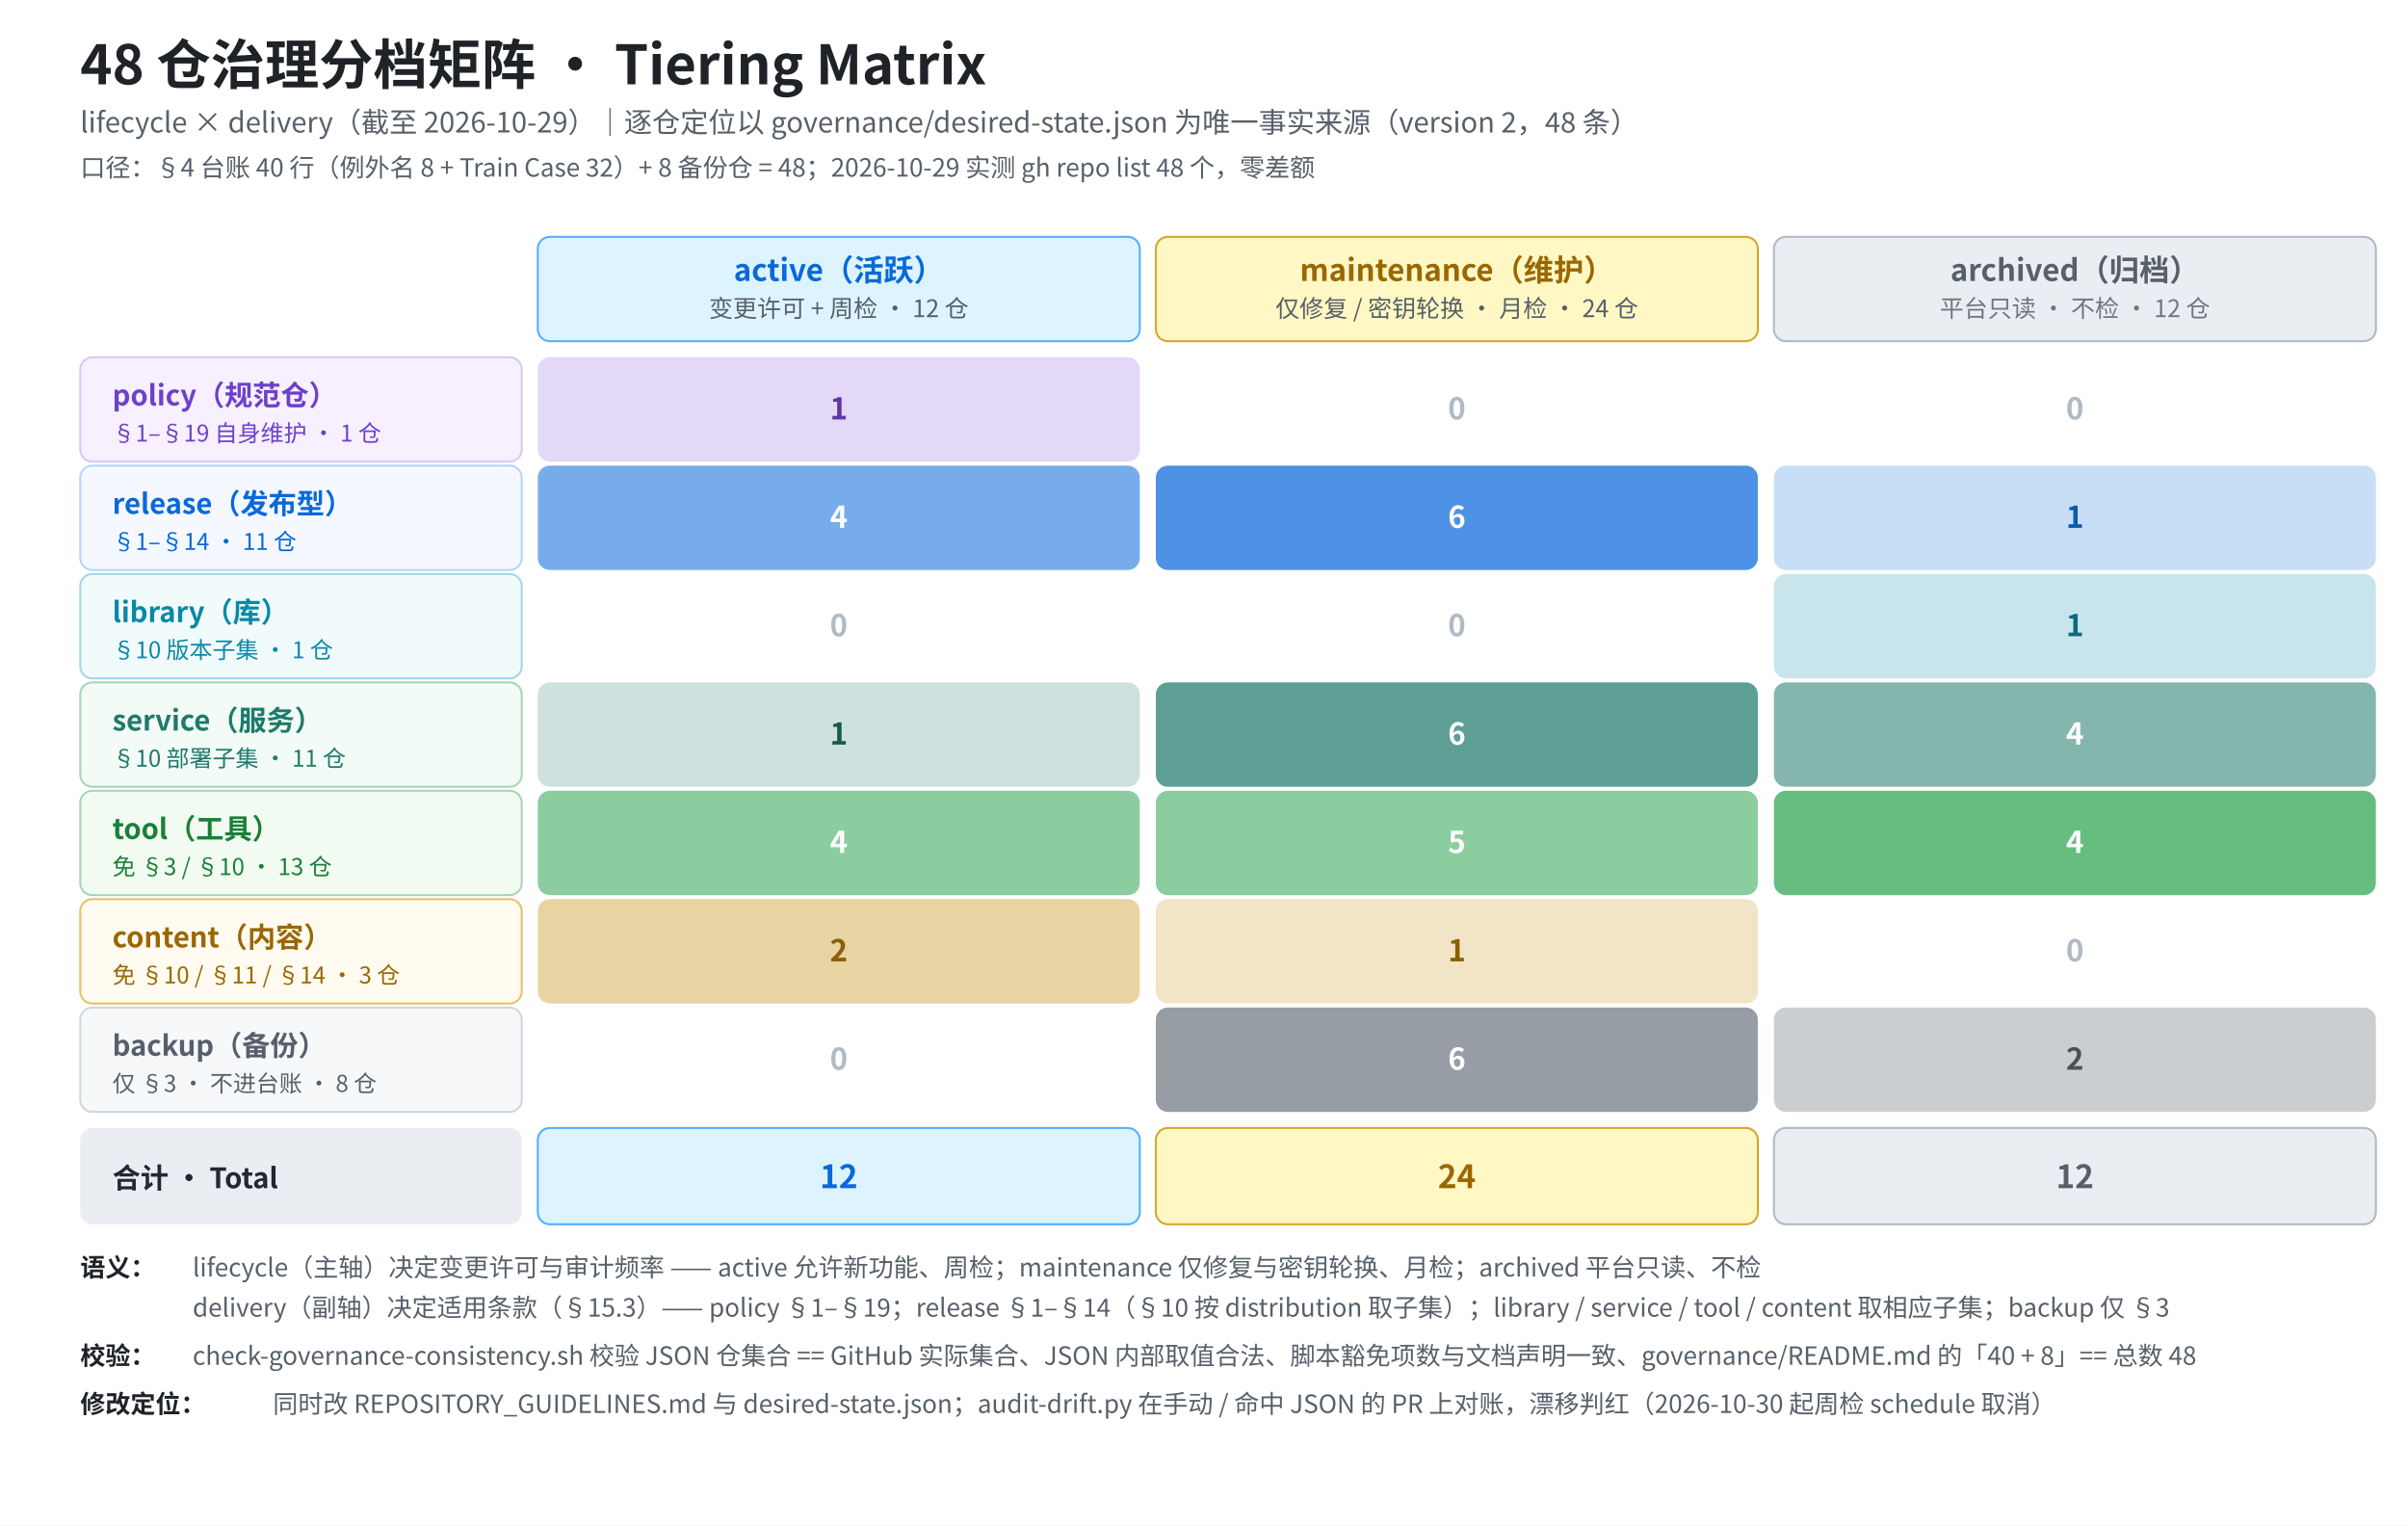
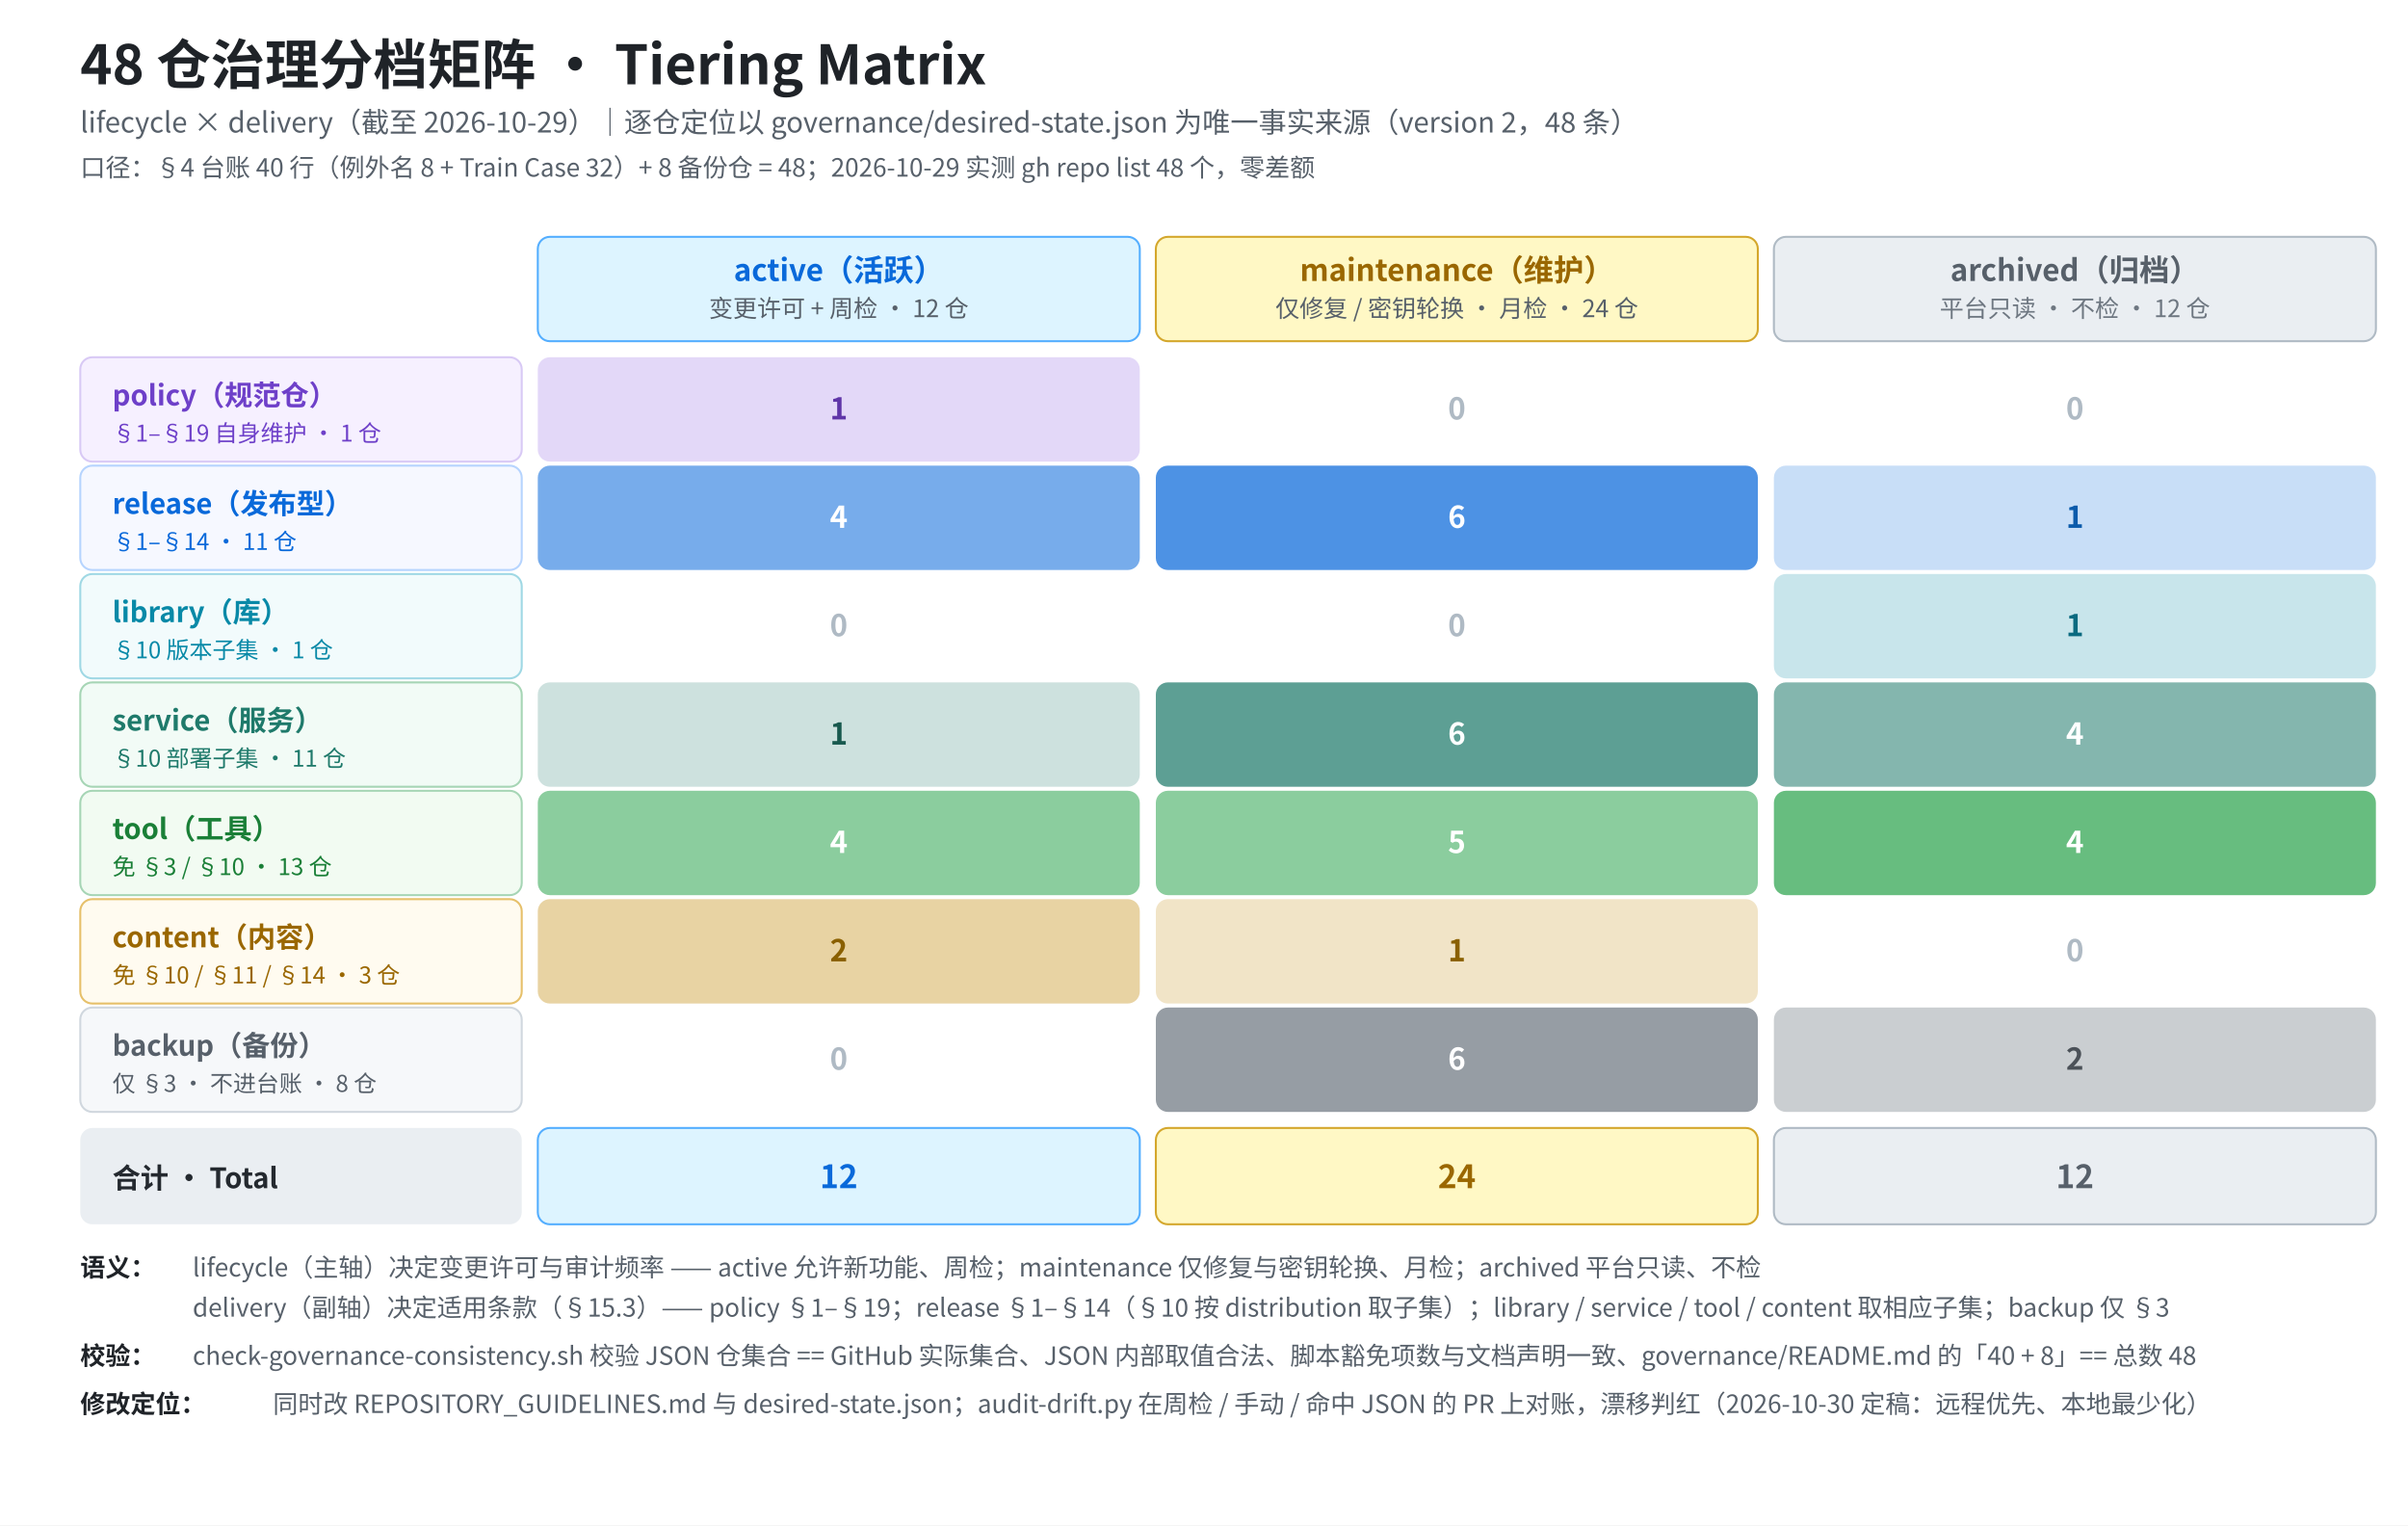
<svg xmlns="http://www.w3.org/2000/svg" width="1200" height="760" viewBox="0 0 1200 760" font-family="'Noto Sans CJK SC','Noto Sans',-apple-system,'Segoe UI',sans-serif">
  <rect x="0" y="0" width="1200" height="760" fill="#ffffff" />
  <text x="40" y="42" font-size="27" font-weight="700" fill="#1f2328">48 仓治理分档矩阵 · Tiering Matrix</text>
  <text x="40" y="66" font-size="14" fill="#57606a">lifecycle × delivery（截至 2026-10-29）｜逐仓定位以 governance/desired-state.json 为唯一事实来源（version 2，48 条）</text>
  <text x="40" y="88" font-size="12.5" fill="#57606a">口径：§4 台账 40 行（例外名 8 + Train Case 32）+ 8 备份仓 = 48；2026-10-29 实测 gh repo list 48 个，零差额</text>
  <g>
    <rect x="268" y="118" width="300" height="52" rx="6" fill="#ddf4ff" stroke="#54aeff" />
    <text x="418" y="140" font-size="15" font-weight="700" fill="#0969da" text-anchor="middle">active（活跃）</text>
    <text x="418" y="158" font-size="12" fill="#57606a" text-anchor="middle">变更许可 + 周检 · 12 仓</text>
    <rect x="576" y="118" width="300" height="52" rx="6" fill="#fff8c5" stroke="#d4a72c" />
    <text x="726" y="140" font-size="15" font-weight="700" fill="#9a6700" text-anchor="middle">maintenance（维护）</text>
    <text x="726" y="158" font-size="12" fill="#57606a" text-anchor="middle">仅修复 / 密钥轮换 · 月检 · 24 仓</text>
    <rect x="884" y="118" width="300" height="52" rx="6" fill="#eaeef2" stroke="#afbac4" />
    <text x="1034" y="140" font-size="15" font-weight="700" fill="#57606a" text-anchor="middle">archived（归档）</text>
    <text x="1034" y="158" font-size="12" fill="#6e7781" text-anchor="middle">平台只读 · 不检 · 12 仓</text>
  </g>
  <g>
    <rect x="40" y="178" width="220" height="52" rx="6" fill="#f6f0ff" stroke="#d8c9f5" />
    <text x="56" y="202" font-size="14" font-weight="700" fill="#6e40c9">policy（规范仓）</text>
    <text x="56" y="220" font-size="11.5" fill="#6e40c9">§1–§19 自身维护 · 1 仓</text>
    <rect x="268" y="178" width="300" height="52" rx="6" fill="#8250df" fill-opacity="0.22" />
    <text x="418" y="209" font-size="15" font-weight="700" fill="#5f35a8" text-anchor="middle">1</text>
    <rect x="576" y="178" width="300" height="52" rx="6" fill="#8250df" fill-opacity="0" />
    <text x="726" y="209" font-size="15" font-weight="700" fill="#afbac4" text-anchor="middle">0</text>
    <rect x="884" y="178" width="300" height="52" rx="6" fill="#8250df" fill-opacity="0" />
    <text x="1034" y="209" font-size="15" font-weight="700" fill="#afbac4" text-anchor="middle">0</text>
  </g>
  <g>
    <rect x="40" y="232" width="220" height="52" rx="6" fill="#f6f8ff" stroke="#b6d4fe" />
    <text x="56" y="256" font-size="14" font-weight="700" fill="#0969da">release（发布型）</text>
    <text x="56" y="274" font-size="11.5" fill="#0969da">§1–§14 · 11 仓</text>
    <rect x="268" y="232" width="300" height="52" rx="6" fill="#0969da" fill-opacity="0.55" />
    <text x="418" y="263" font-size="15" font-weight="700" fill="#ffffff" text-anchor="middle">4</text>
    <rect x="576" y="232" width="300" height="52" rx="6" fill="#0969da" fill-opacity="0.72" />
    <text x="726" y="263" font-size="15" font-weight="700" fill="#ffffff" text-anchor="middle">6</text>
    <rect x="884" y="232" width="300" height="52" rx="6" fill="#0969da" fill-opacity="0.22" />
    <text x="1034" y="263" font-size="15" font-weight="700" fill="#0b5bab" text-anchor="middle">1</text>
  </g>
  <g>
    <rect x="40" y="286" width="220" height="52" rx="6" fill="#f2fbfc" stroke="#9fd8e4" />
    <text x="56" y="310" font-size="14" font-weight="700" fill="#0889a7">library（库）</text>
    <text x="56" y="328" font-size="11.5" fill="#0889a7">§10 版本子集 · 1 仓</text>
    <rect x="268" y="286" width="300" height="52" rx="6" fill="#0889a7" fill-opacity="0" />
    <text x="418" y="317" font-size="15" font-weight="700" fill="#afbac4" text-anchor="middle">0</text>
    <rect x="576" y="286" width="300" height="52" rx="6" fill="#0889a7" fill-opacity="0" />
    <text x="726" y="317" font-size="15" font-weight="700" fill="#afbac4" text-anchor="middle">0</text>
    <rect x="884" y="286" width="300" height="52" rx="6" fill="#0889a7" fill-opacity="0.22" />
    <text x="1034" y="317" font-size="15" font-weight="700" fill="#0a6a80" text-anchor="middle">1</text>
  </g>
  <g>
    <rect x="40" y="340" width="220" height="52" rx="6" fill="#f2fbf6" stroke="#a6d5b5" />
    <text x="56" y="364" font-size="14" font-weight="700" fill="#1f7a6b">service（服务）</text>
    <text x="56" y="382" font-size="11.5" fill="#1f7a6b">§10 部署子集 · 11 仓</text>
    <rect x="268" y="340" width="300" height="52" rx="6" fill="#1f7a6b" fill-opacity="0.22" />
    <text x="418" y="371" font-size="15" font-weight="700" fill="#18594e" text-anchor="middle">1</text>
    <rect x="576" y="340" width="300" height="52" rx="6" fill="#1f7a6b" fill-opacity="0.72" />
    <text x="726" y="371" font-size="15" font-weight="700" fill="#ffffff" text-anchor="middle">6</text>
    <rect x="884" y="340" width="300" height="52" rx="6" fill="#1f7a6b" fill-opacity="0.55" />
    <text x="1034" y="371" font-size="15" font-weight="700" fill="#ffffff" text-anchor="middle">4</text>
  </g>
  <g>
    <rect x="40" y="394" width="220" height="52" rx="6" fill="#f2fbf2" stroke="#a6d5b5" />
    <text x="56" y="418" font-size="14" font-weight="700" fill="#1a7f37">tool（工具）</text>
    <text x="56" y="436" font-size="11.5" fill="#1a7f37">免 §3 / §10 · 13 仓</text>
    <rect x="268" y="394" width="300" height="52" rx="6" fill="#2da44e" fill-opacity="0.55" />
    <text x="418" y="425" font-size="15" font-weight="700" fill="#ffffff" text-anchor="middle">4</text>
    <rect x="576" y="394" width="300" height="52" rx="6" fill="#2da44e" fill-opacity="0.55" />
    <text x="726" y="425" font-size="15" font-weight="700" fill="#ffffff" text-anchor="middle">5</text>
    <rect x="884" y="394" width="300" height="52" rx="6" fill="#2da44e" fill-opacity="0.72" />
    <text x="1034" y="425" font-size="15" font-weight="700" fill="#ffffff" text-anchor="middle">4</text>
  </g>
  <g>
    <rect x="40" y="448" width="220" height="52" rx="6" fill="#fffbf0" stroke="#e6c06a" />
    <text x="56" y="472" font-size="14" font-weight="700" fill="#9a6700">content（内容）</text>
    <text x="56" y="490" font-size="11.5" fill="#9a6700">免 §10 / §11 / §14 · 3 仓</text>
    <rect x="268" y="448" width="300" height="52" rx="6" fill="#bf8700" fill-opacity="0.36" />
    <text x="418" y="479" font-size="15" font-weight="700" fill="#8a6000" text-anchor="middle">2</text>
    <rect x="576" y="448" width="300" height="52" rx="6" fill="#bf8700" fill-opacity="0.22" />
    <text x="726" y="479" font-size="15" font-weight="700" fill="#8a6000" text-anchor="middle">1</text>
    <rect x="884" y="448" width="300" height="52" rx="6" fill="#bf8700" fill-opacity="0" />
    <text x="1034" y="479" font-size="15" font-weight="700" fill="#afbac4" text-anchor="middle">0</text>
  </g>
  <g>
    <rect x="40" y="502" width="220" height="52" rx="6" fill="#f6f8fa" stroke="#d0d7de" />
    <text x="56" y="526" font-size="14" font-weight="700" fill="#57606a">backup（备份）</text>
    <text x="56" y="544" font-size="11.5" fill="#57606a">仅 §3 · 不进台账 · 8 仓</text>
    <rect x="268" y="502" width="300" height="52" rx="6" fill="#6e7781" fill-opacity="0" />
    <text x="418" y="533" font-size="15" font-weight="700" fill="#afbac4" text-anchor="middle">0</text>
    <rect x="576" y="502" width="300" height="52" rx="6" fill="#6e7781" fill-opacity="0.72" />
    <text x="726" y="533" font-size="15" font-weight="700" fill="#ffffff" text-anchor="middle">6</text>
    <rect x="884" y="502" width="300" height="52" rx="6" fill="#6e7781" fill-opacity="0.36" />
    <text x="1034" y="533" font-size="15" font-weight="700" fill="#4b5158" text-anchor="middle">2</text>
  </g>
  <g>
    <rect x="40" y="562" width="220" height="48" rx="6" fill="#eaeef2" />
    <text x="56" y="592" font-size="14" font-weight="700" fill="#24292f">合计 · Total</text>
    <rect x="268" y="562" width="300" height="48" rx="6" fill="#ddf4ff" stroke="#54aeff" />
    <text x="418" y="592" font-size="16" font-weight="700" fill="#0969da" text-anchor="middle">12</text>
    <rect x="576" y="562" width="300" height="48" rx="6" fill="#fff8c5" stroke="#d4a72c" />
    <text x="726" y="592" font-size="16" font-weight="700" fill="#9a6700" text-anchor="middle">24</text>
    <rect x="884" y="562" width="300" height="48" rx="6" fill="#eaeef2" stroke="#afbac4" />
    <text x="1034" y="592" font-size="16" font-weight="700" fill="#57606a" text-anchor="middle">12</text>
  </g>
  <g font-size="12.5" fill="#57606a">
    <text x="40" y="636" font-weight="700" fill="#1f2328">语义：</text>
    <text x="96" y="636">lifecycle（主轴）决定变更许可与审计频率 —— active 允许新功能、周检；maintenance 仅修复与密钥轮换、月检；archived 平台只读、不检</text>
    <text x="96" y="656">delivery（副轴）决定适用条款（§15.3）—— policy §1–§19；release §1–§14（§10 按 distribution 取子集）；library / service / tool / content 取相应子集；backup 仅 §3</text>
    <text x="40" y="680" font-weight="700" fill="#1f2328">校验：</text>
    <text x="96" y="680">check-governance-consistency.sh 校验 JSON 仓集合 == GitHub 实际集合、JSON 内部取值合法、脚本豁免项数与文档声明一致、governance/README.md 的「40 + 8」== 总数 48</text>
    <text x="40" y="704" font-weight="700" fill="#1f2328">修改定位：</text>
-     <text x="136" y="704">同时改 REPOSITORY_GUIDELINES.md 与 desired-state.json；audit-drift.py 在手动 / 命中 JSON 的 PR 上对账，漂移判红（2026-10-30 起周检 schedule 取消）</text>
+     <text x="136" y="704">同时改 REPOSITORY_GUIDELINES.md 与 desired-state.json；audit-drift.py 在周检 / 手动 / 命中 JSON 的 PR 上对账，漂移判红（2026-10-30 定稿：远程优先、本地最少化）</text>
  </g>
</svg>
